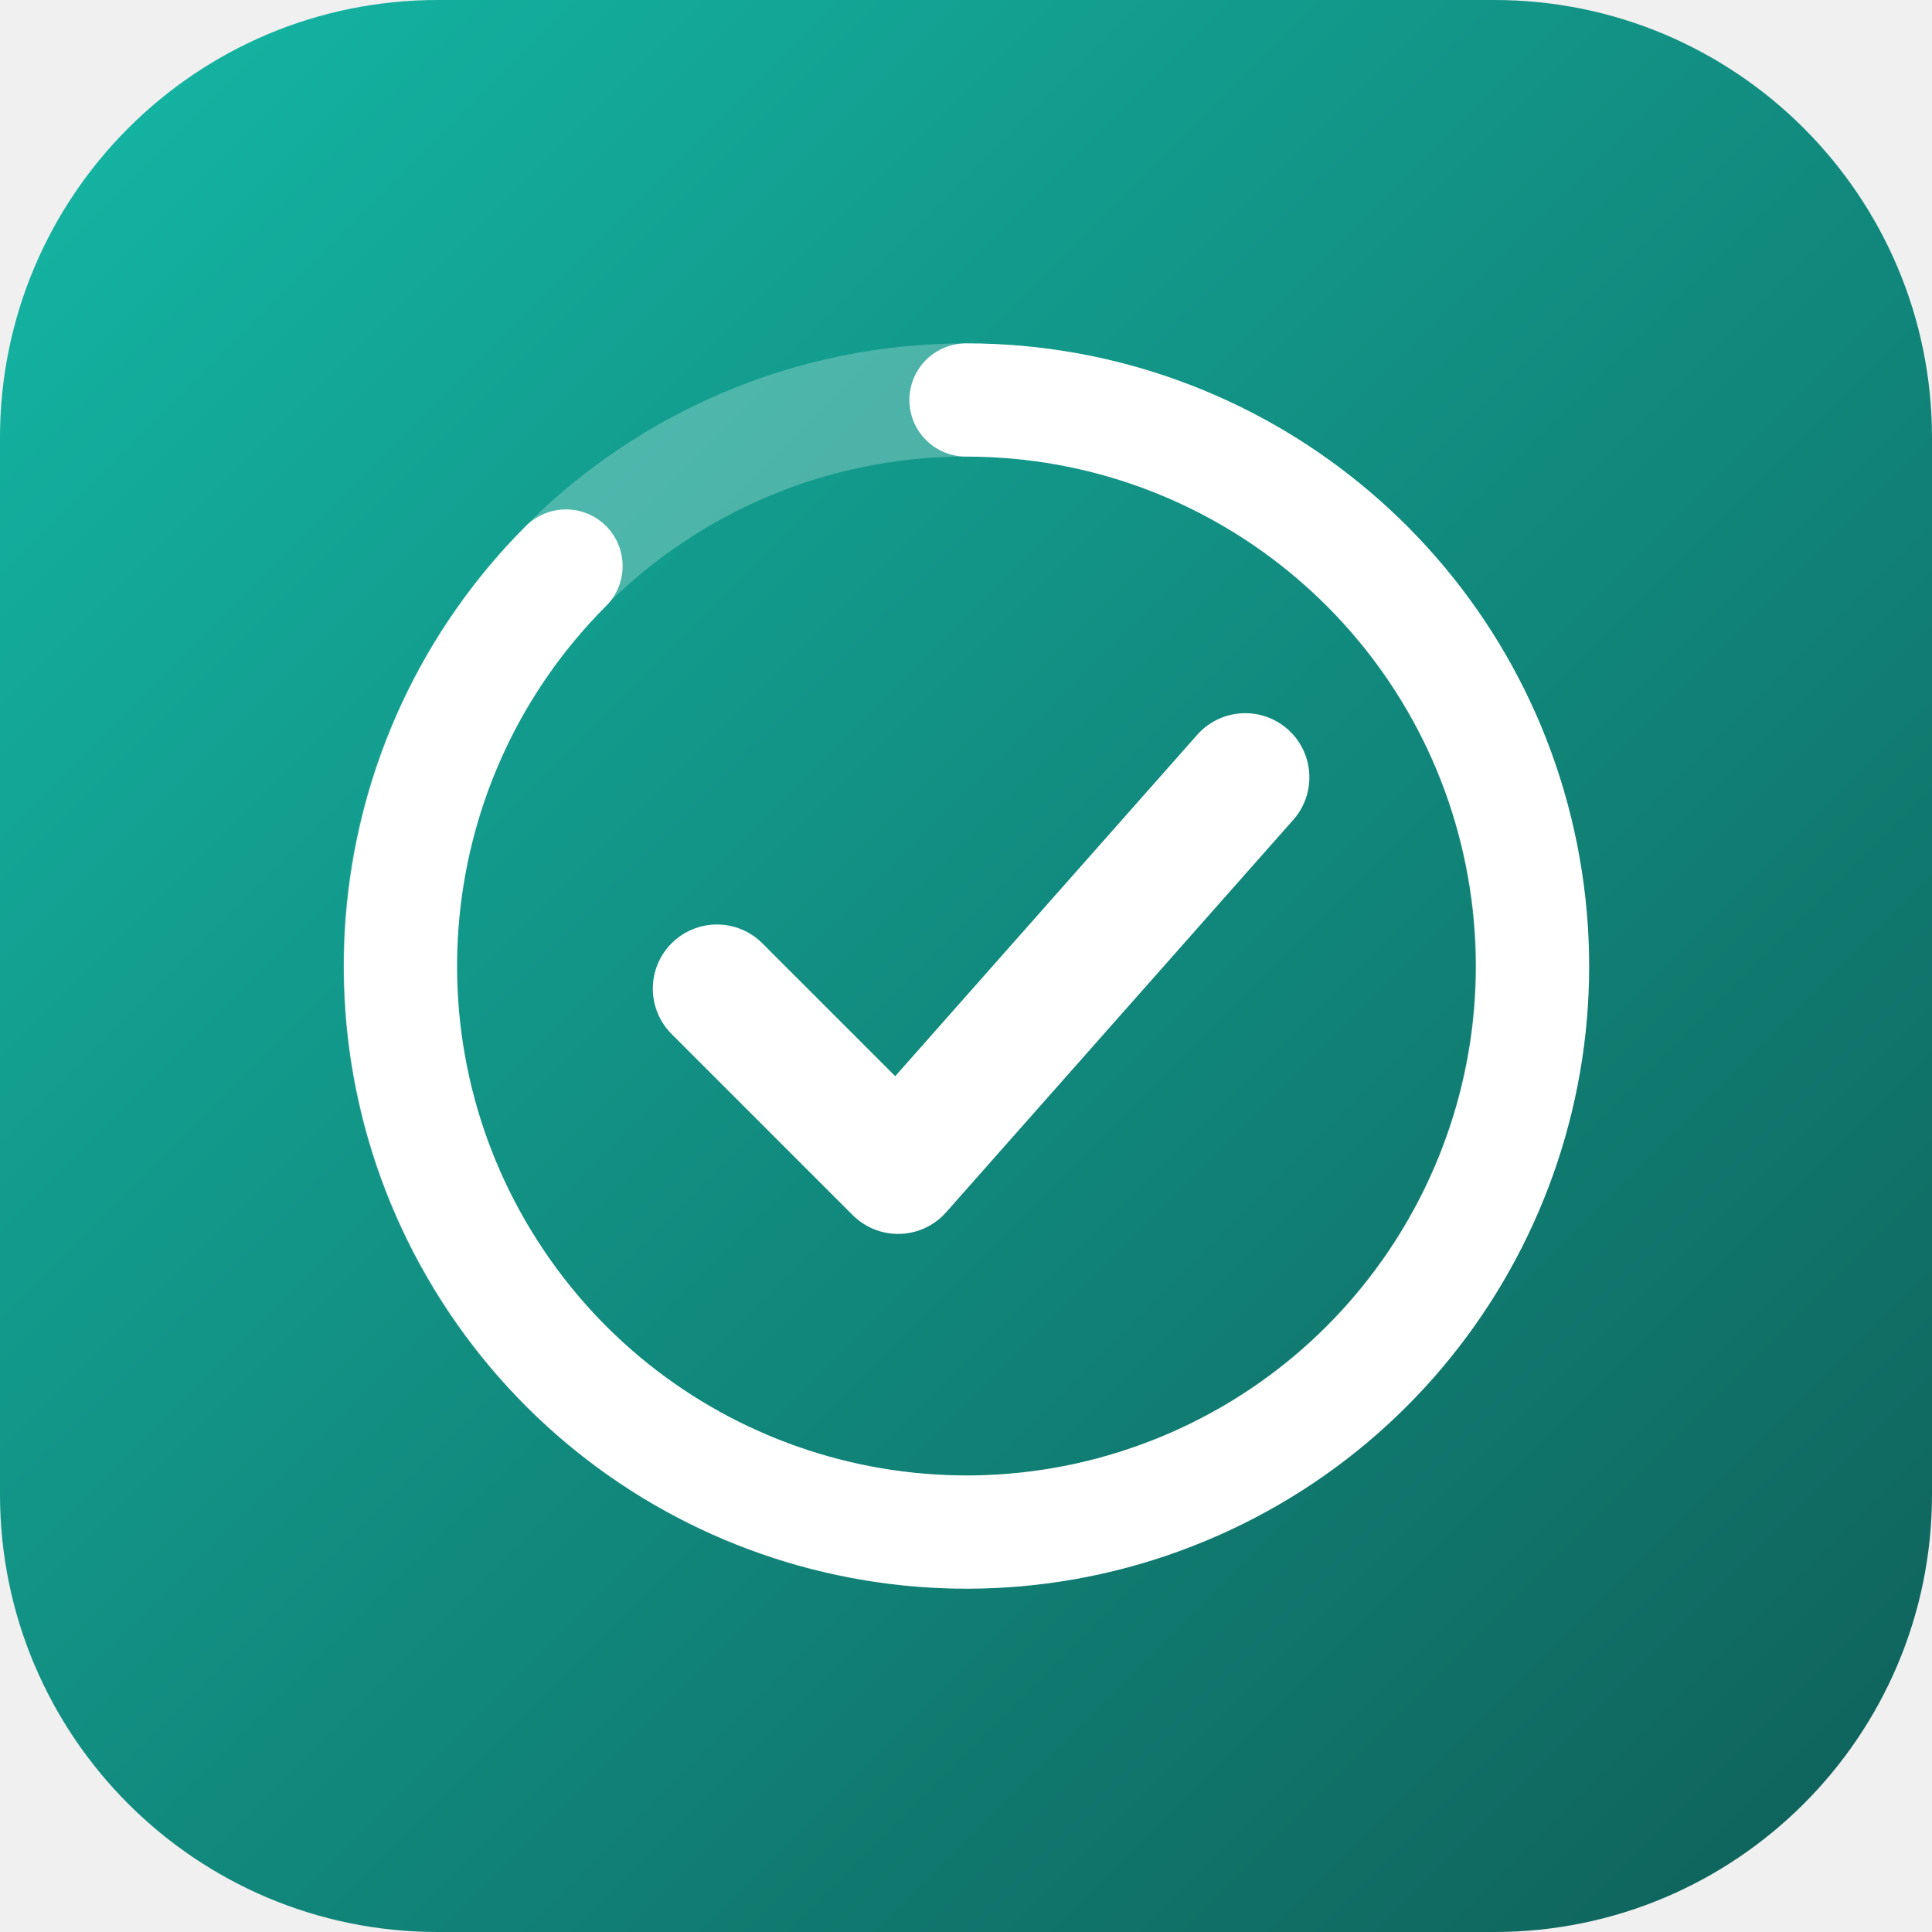
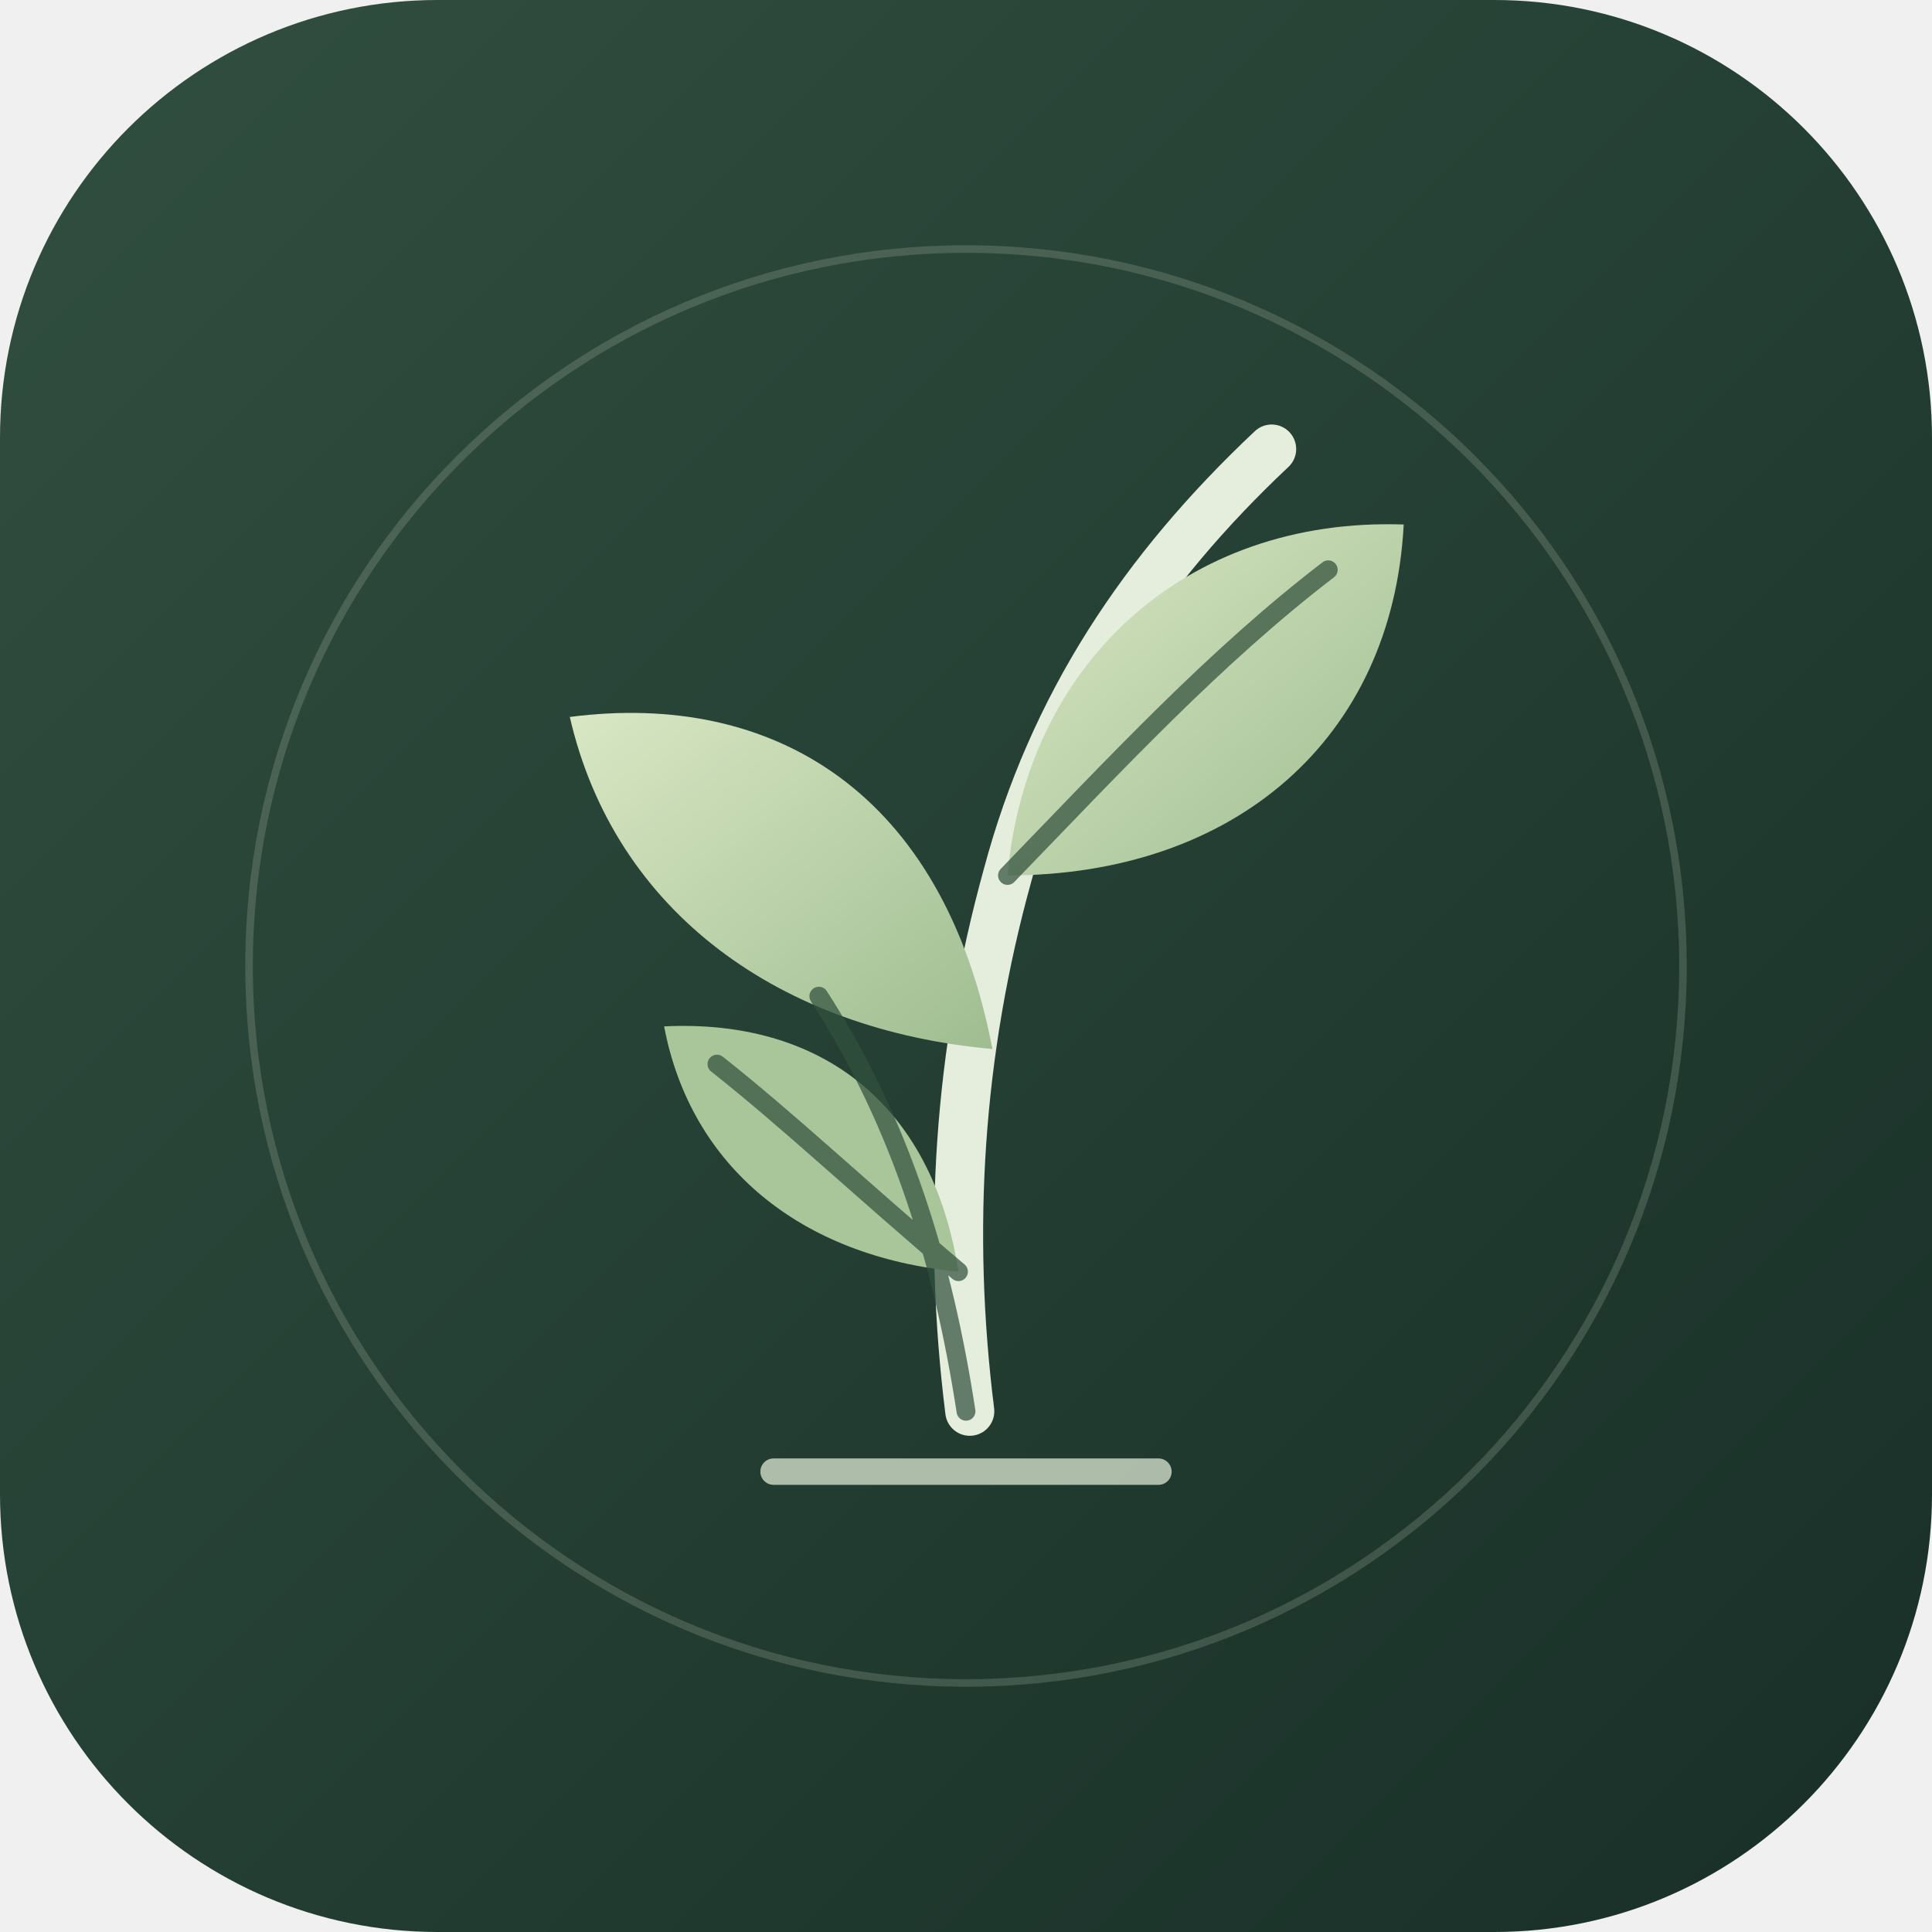
- <svg xmlns="http://www.w3.org/2000/svg" viewBox="0 0 512 512">
+ <svg xmlns="http://www.w3.org/2000/svg" viewBox="0 0 512 512" role="img" aria-labelledby="title">
  <defs>
-     <linearGradient id="g" x1="0" y1="0" x2="1" y2="1">
-       <stop offset="0" stop-color="#14b8a6" />
-       <stop offset="1" stop-color="#0f5f58" />
+     <linearGradient id="bg" x1="0" y1="0" x2="1" y2="1">
+       <stop offset="0" stop-color="#314f40" />
+       <stop offset="1" stop-color="#182f27" />
+     </linearGradient>
+     <linearGradient id="leaf" x1="0" y1="0" x2="1" y2="1">
+       <stop offset="0" stop-color="#d9e7c4" />
+       <stop offset="1" stop-color="#9fbd91" />
    </linearGradient>
  </defs>
-   <rect width="512" height="512" rx="116" fill="url(#g)" />
-   <circle cx="256" cy="256" r="150" fill="none" stroke="rgba(255,255,255,0.25)" stroke-width="30" />
-   <path d="M256 106 a150 150 0 1 1 -106 44" fill="none" stroke="#fff" stroke-width="30" stroke-linecap="round" />
-   <path d="M190 262 l48 48 l92 -104" fill="none" stroke="#fff" stroke-width="34" stroke-linecap="round" stroke-linejoin="round" />
+   <rect width="512" height="512" rx="116" fill="url(#bg)" />
+   <circle cx="256" cy="256" r="190" fill="none" stroke="#dce8d2" stroke-opacity=".18" stroke-width="2" />
+   <path d="M257 374 C251 326 254 279 267 232 C279 187 303 151 337 119" fill="none" stroke="#e5eddc" stroke-width="13" stroke-linecap="round" />
+   <path d="M263 278 C207 273 163 242 151 190 C205 183 250 210 263 278Z" fill="url(#leaf)" />
+   <path d="M267 232 C272 176 314 137 372 139 C369 196 327 232 267 232Z" fill="url(#leaf)" />
+   <path d="M254 337 C212 333 183 309 176 272 C217 270 247 292 254 337Z" fill="#a9c69b" />
+   <path d="M256 374 C250 335 239 298 217 264 M267 232 C296 202 322 174 352 151 M254 337 C228 315 209 297 190 282" fill="none" stroke="#31513e" stroke-opacity=".72" stroke-width="5" stroke-linecap="round" />
+   <path d="M205 390 H307" stroke="#dce8d2" stroke-opacity=".75" stroke-width="7" stroke-linecap="round" />
</svg>
